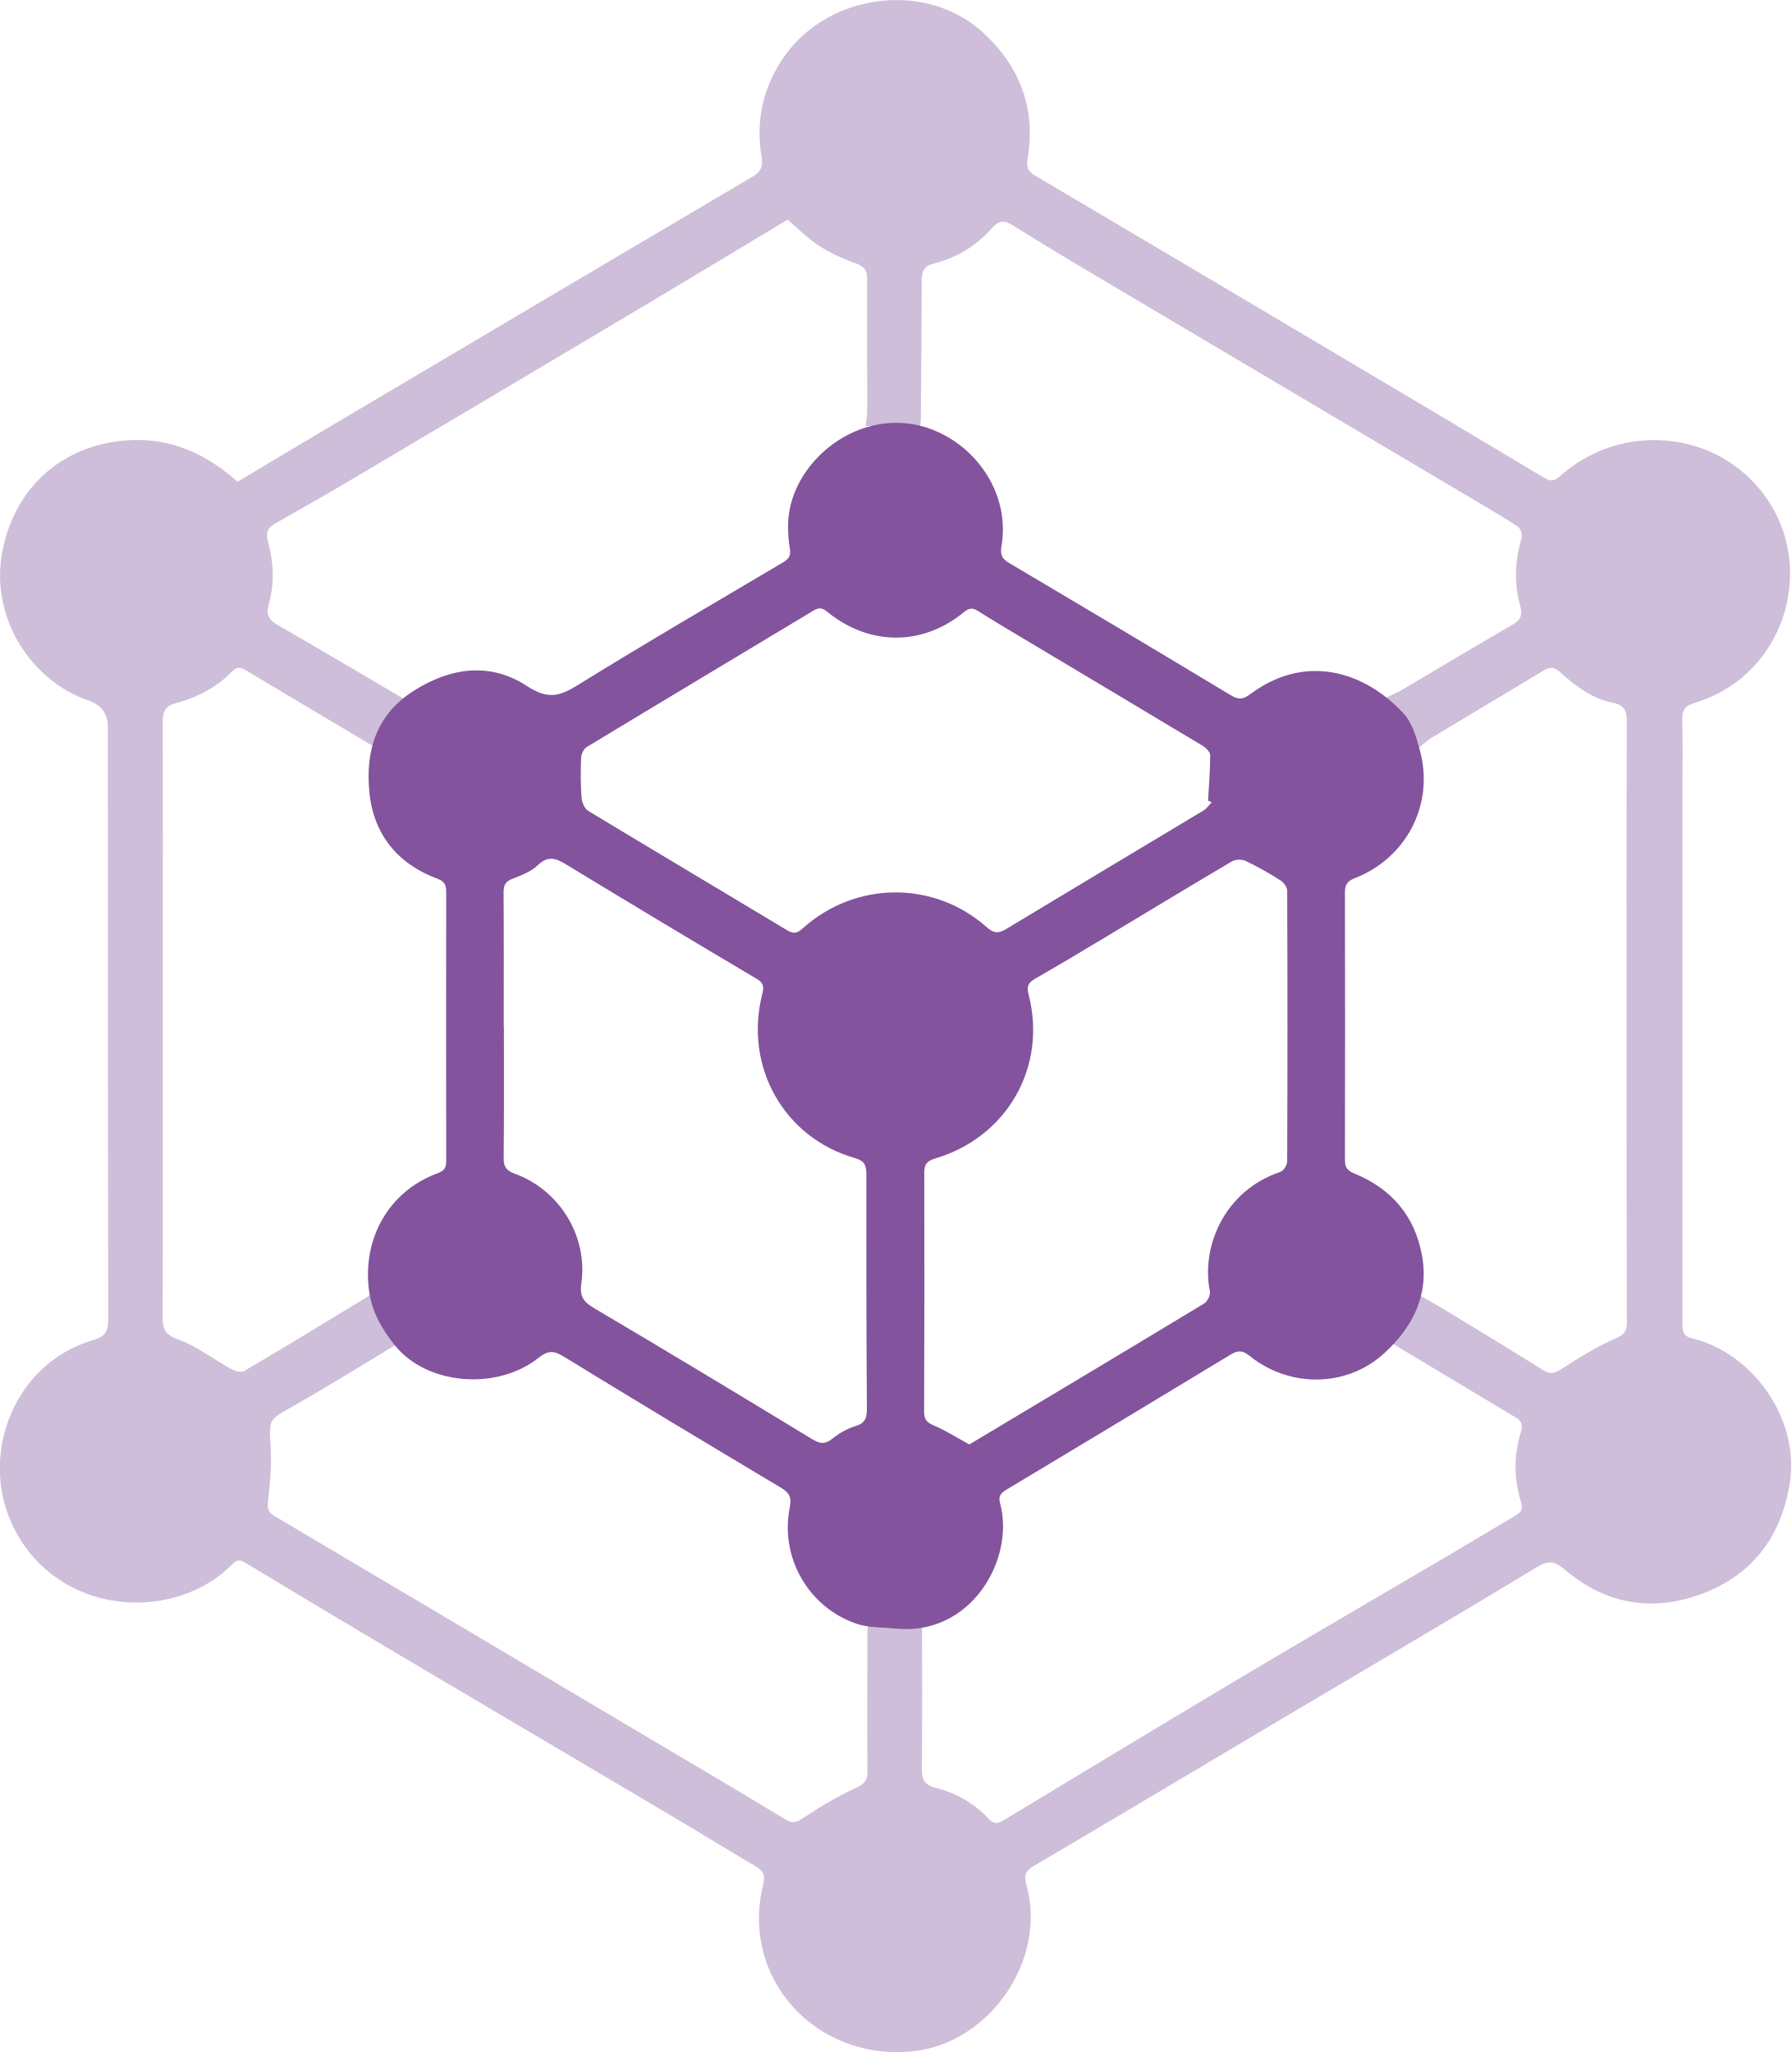
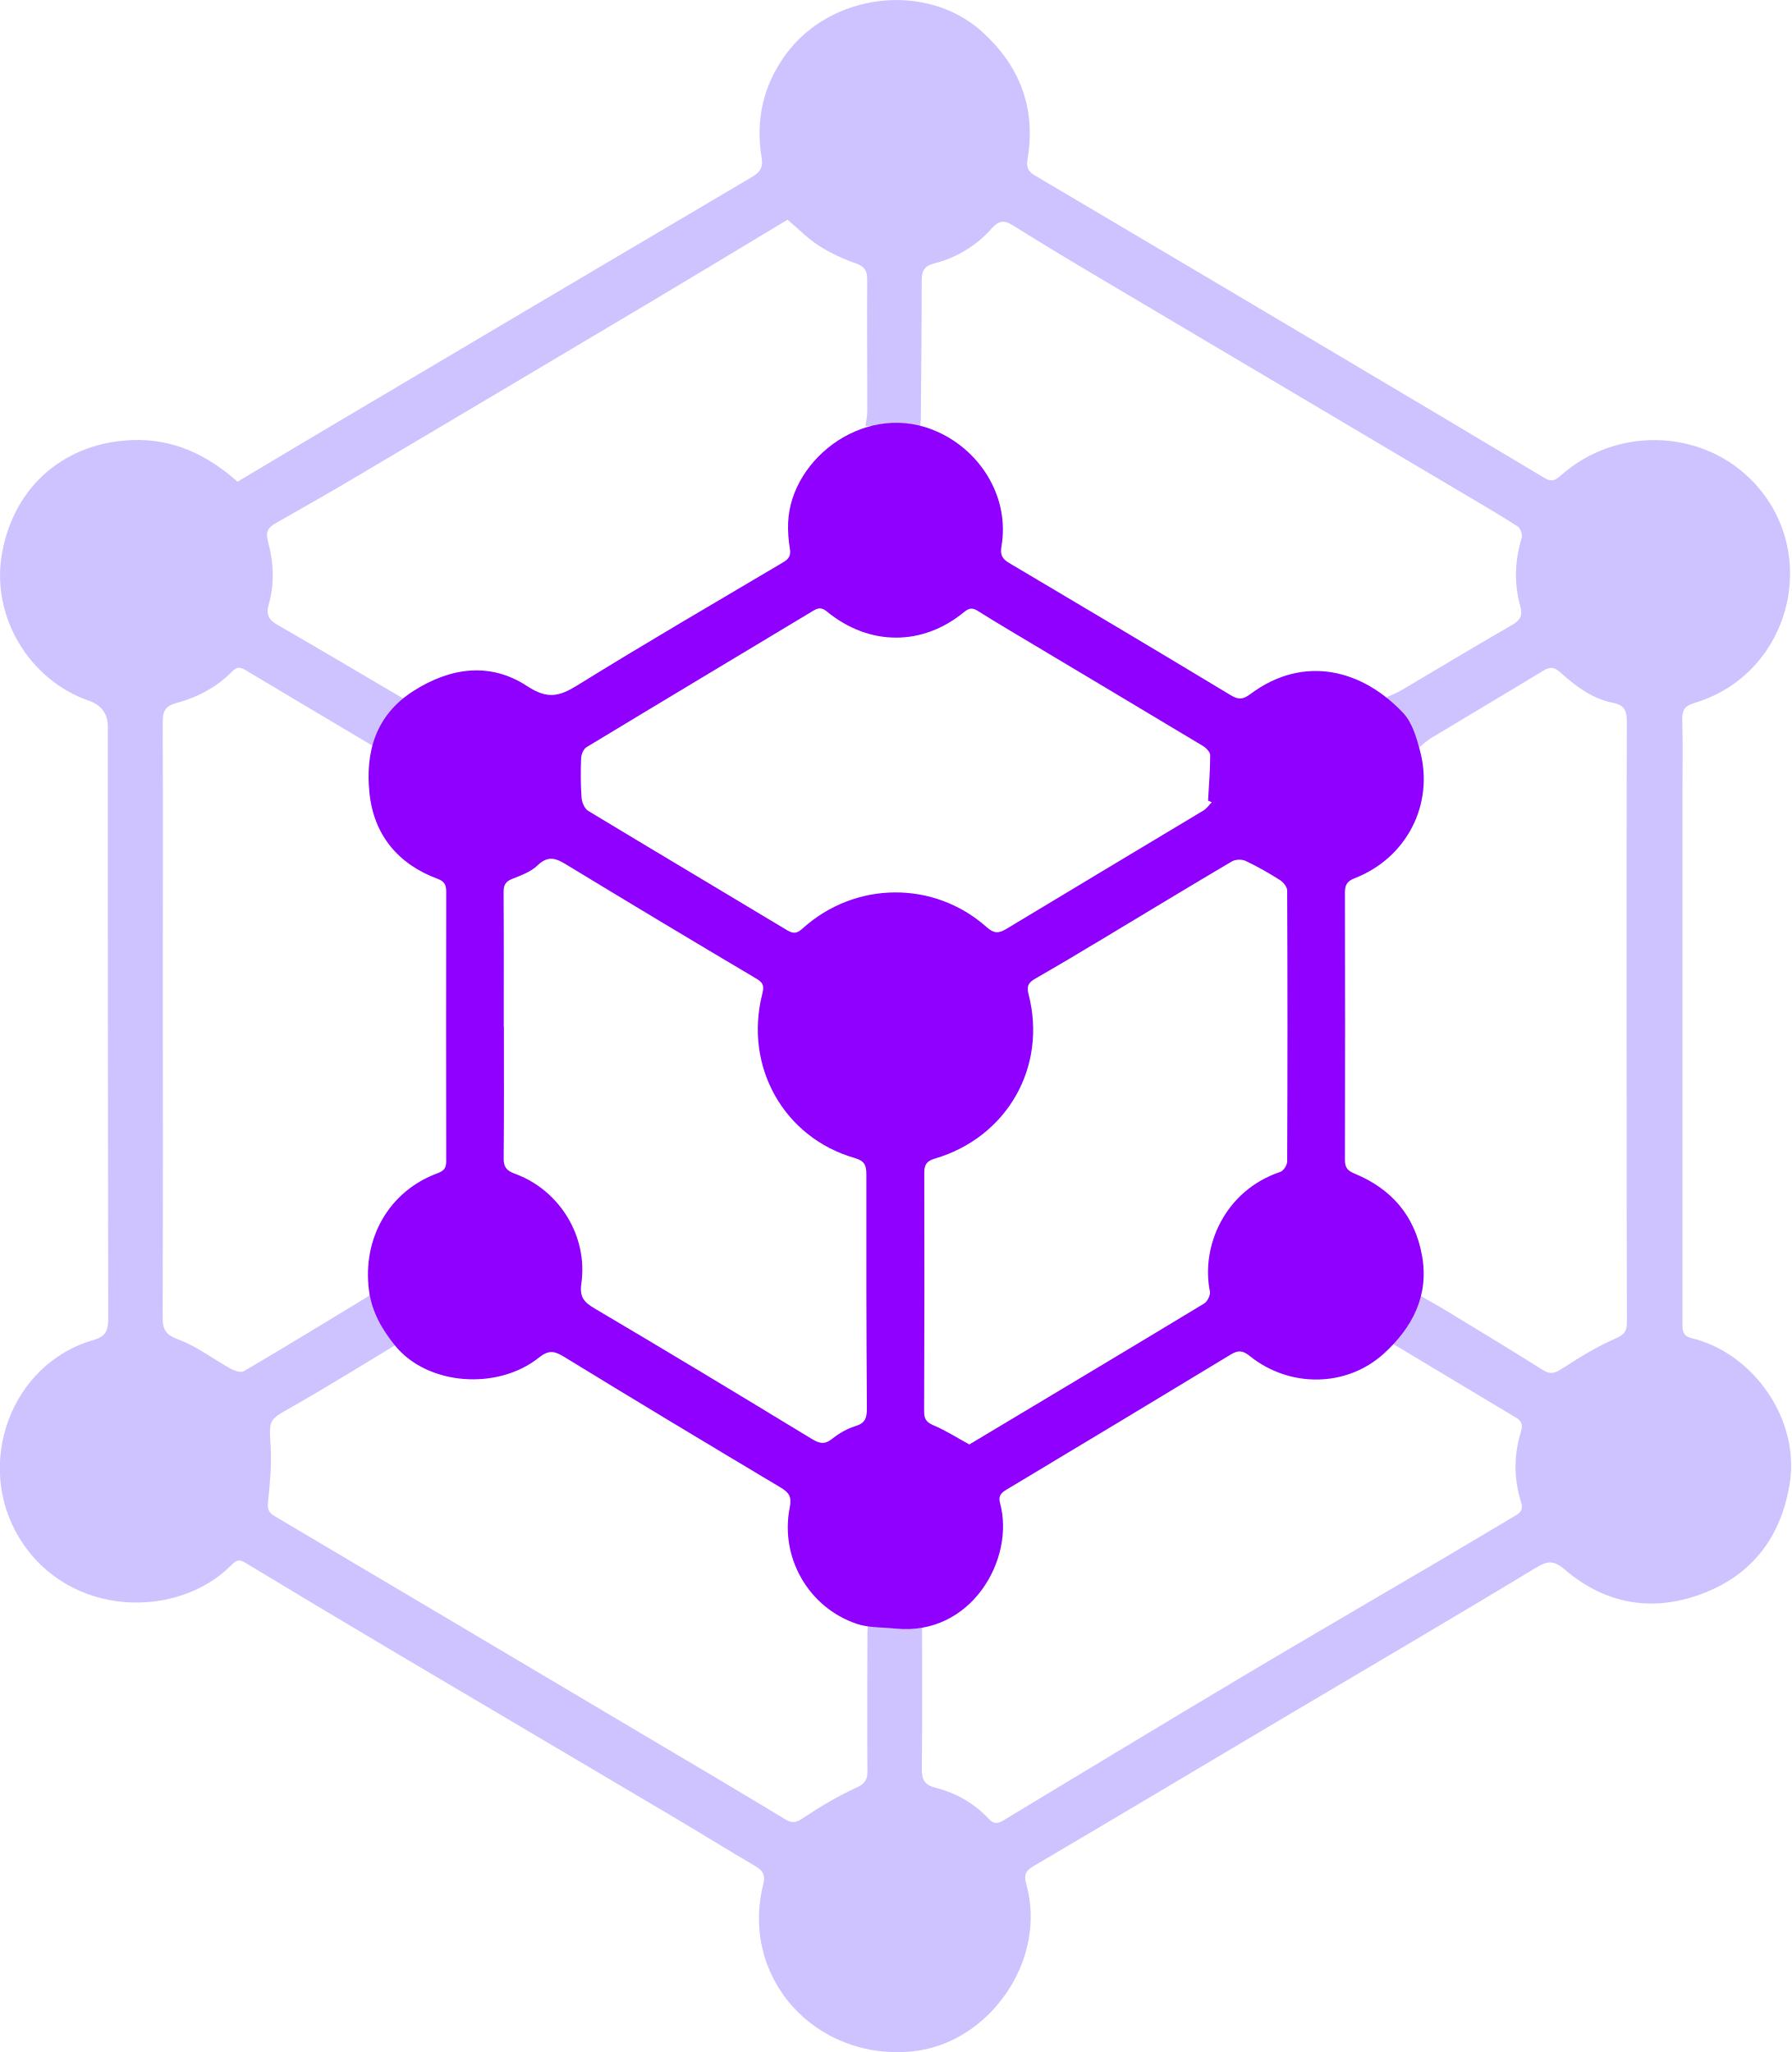
<svg xmlns="http://www.w3.org/2000/svg" id="Capa_1" viewBox="0 0 235.71 270.02">
  <defs>
-     <style>.cls-1{fill:#cebed9;}.cls-2{fill:#84539d;}</style>
+     <style>.cls-1{fill:#cec2ff;}.cls-2{fill:#8f00ff;}</style>
  </defs>
  <path class="cls-1" d="M31.27,63.4c-4.06-3.6-8.5-5.68-13.85-5.49-8.67,.31-15.57,5.84-17.17,14.99-1.43,8.18,3.55,16.56,11.43,19.3q2.51,.87,2.51,3.46c0,25.99,0,51.98,.05,77.96,0,1.6-.44,2.28-2.02,2.74-10.83,3.14-15.56,16.31-9.71,25.96,6.46,10.65,20.89,10.76,27.93,3.63,.51-.51,.93-.86,1.75-.36,6.85,4.14,13.71,8.24,20.59,12.32,11.8,6.99,23.63,13.96,35.43,20.95,3.74,2.21,7.43,4.5,11.17,6.7,1.01,.6,1.35,1.18,1.04,2.42-3.07,12.37,6.96,23.26,19.68,21.95,10.09-1.04,17.73-12.03,14.94-21.96-.29-1.03-.25-1.7,.83-2.34,11.18-6.59,22.33-13.24,33.49-19.87,10.94-6.49,21.91-12.91,32.79-19.5,1.62-.98,2.37-.88,3.82,.35,5.32,4.51,11.5,5.56,18.01,3.1,6.59-2.49,10.35-7.48,11.49-14.42,1.4-8.44-4.72-17.22-12.88-19.2-1.26-.31-1.22-1.06-1.22-1.99,0-23.34,0-46.67,0-70.01,0-3.13,.06-6.26-.03-9.39-.04-1.3,.4-1.84,1.64-2.21,12.86-3.87,16.83-20.27,7.19-29.59-6.71-6.49-17.62-6.68-24.75-.38-.7,.62-1.21,.98-2.18,.39-9.04-5.42-18.11-10.8-27.17-16.18-13.31-7.9-26.61-15.79-39.94-23.66-.97-.57-1.09-1.2-.92-2.21,1.11-6.68-1.06-12.24-6.02-16.71-7.35-6.6-19.86-5.11-25.81,3.02-2.96,4.06-3.99,8.62-3.17,13.55,.21,1.27-.15,1.9-1.22,2.54-18.48,10.9-36.94,21.84-55.41,32.78-4.1,2.43-8.19,4.88-12.36,7.37ZM103.62,28.91c1.45,1.23,2.69,2.5,4.14,3.43,1.5,.96,3.17,1.73,4.85,2.32,1.18,.41,1.5,.99,1.49,2.17-.04,5.73,.02,11.46,.01,17.18,0,.75-.17,1.5-.23,2.04h7.2c.04-.47,.08-.72,.08-.98,.05-6.05,.11-12.09,.11-18.14,0-1.22,.31-1.93,1.62-2.26,3-.76,5.58-2.33,7.63-4.65,.87-.98,1.59-1.09,2.71-.39,3.77,2.36,7.59,4.66,11.42,6.93,16.08,9.54,32.18,19.07,48.27,28.61,2.28,1.35,4.57,2.68,6.79,4.12,.35,.23,.63,1.06,.51,1.48-.9,2.97-1.03,5.95-.21,8.92,.35,1.26,.1,1.88-1.03,2.53-4.87,2.8-9.67,5.71-14.51,8.56-.73,.43-1.54,.74-2.04,.97,1.31,2.24,2.69,4.61,4.01,6.87,.56-.46,1.17-1.08,1.89-1.52,4.9-2.96,9.83-5.87,14.72-8.84,.86-.52,1.41-.53,2.2,.18,2.02,1.81,4.2,3.49,6.93,4.03,1.53,.3,1.87,1.01,1.87,2.48-.05,14.43-.03,28.85-.03,43.28,0,11.93,0,23.87,.04,35.8,0,1.19-.39,1.61-1.52,2.11-2.39,1.05-4.66,2.43-6.86,3.86-.95,.62-1.58,.97-2.66,.29-4.17-2.63-8.39-5.18-12.6-7.74-1.34-.81-2.72-1.57-4-2.3-1.29,2.24-2.47,4.27-3.63,6.29,5.5,3.3,11.08,6.66,16.67,10,.75,.45,.93,.96,.66,1.85-.94,3.06-.96,6.17,0,9.22,.29,.92,.07,1.36-.68,1.8-3.15,1.85-6.28,3.75-9.43,5.6-8.81,5.19-17.66,10.32-26.44,15.55-10.56,6.29-21.07,12.66-31.59,19.01-.77,.46-1.27,.43-1.91-.25-1.89-2.03-4.26-3.37-6.91-4.05-1.51-.38-1.88-1.06-1.87-2.51,.07-6.49,.03-12.99,.03-19.35h-7.1c-.03,.58-.09,1.14-.09,1.71-.01,5.99-.04,11.99,0,17.98,0,1.18-.39,1.65-1.5,2.16-2.38,1.09-4.65,2.44-6.84,3.89-.9,.6-1.43,.89-2.46,.26-5.93-3.6-11.91-7.12-17.88-10.66-16.45-9.76-32.9-19.53-49.36-29.27-.84-.5-.91-1.01-.82-1.93,.25-2.4,.49-4.84,.34-7.24-.22-3.57-.29-3.43,2.92-5.25,4.82-2.74,9.53-5.68,14.18-8.48-1.29-2.35-2.52-4.58-3.7-6.72-.14,.16-.36,.6-.72,.82-5.38,3.28-10.77,6.56-16.2,9.75-.39,.23-1.22-.04-1.72-.31-2.3-1.27-4.44-2.95-6.87-3.84-1.73-.63-2.11-1.35-2.1-3,.05-14.9,.02-29.81,.02-44.71,0-11.19,.03-22.38-.01-33.57,0-1.37,.32-2.09,1.76-2.48,2.79-.75,5.35-2.08,7.39-4.18,.73-.74,1.24-.46,1.91-.06,5.62,3.36,11.25,6.7,16.74,9.97,1.21-2.02,2.46-4.12,3.8-6.36-5.45-3.2-10.95-6.47-16.49-9.66-1.15-.66-1.55-1.36-1.17-2.67,.8-2.77,.65-5.59-.1-8.33-.34-1.26,.04-1.83,1.05-2.4,3.6-2.03,7.19-4.09,10.74-6.19,12.86-7.62,25.7-15.25,38.54-22.89,6.01-3.58,11.99-7.2,18.04-10.84Z" />
  <path class="cls-2" d="M117.85,214.3c9.94,1.01,15.74-9.15,13.73-16.51-.25-.91,.1-1.32,.83-1.76,9.87-5.92,19.73-11.85,29.56-17.81,.98-.59,1.57-.5,2.46,.21,5.22,4.2,12.74,4.18,17.69-.35,3.68-3.37,5.94-7.58,4.98-12.87-.95-5.23-4.02-8.78-8.88-10.78-.96-.39-1.27-.83-1.26-1.83,.03-11.73,.02-23.45,0-35.18,0-1.01,.32-1.48,1.27-1.85,6.84-2.66,10.49-9.71,8.61-16.76-.46-1.73-1.01-3.67-2.16-4.92-5.19-5.61-12.96-7.93-20.16-2.56-.99,.74-1.58,.76-2.59,.15-9.67-5.83-19.37-11.61-29.09-17.36-.95-.56-1.28-1.06-1.07-2.25,1.07-6.23-2.55-12.35-8.3-15-9.29-4.29-19.4,3.31-19.77,11.87-.05,1.16,.04,2.34,.23,3.48,.15,.89-.14,1.33-.88,1.77-9.03,5.35-18.11,10.63-27.03,16.16-2.42,1.5-3.96,1.91-6.67,.13-4.84-3.17-10.05-2.48-14.96,.65-4.99,3.19-6.33,8.05-5.78,13.4,.56,5.48,3.71,9.37,8.99,11.32,.84,.31,1.11,.78,1.11,1.65-.02,11.83-.02,23.66,0,35.49,0,.88-.26,1.27-1.12,1.59-6.44,2.36-9.93,8.61-9.04,15.43,.38,2.87,1.76,5.18,3.41,7.23,4.24,5.26,13.48,5.97,18.95,1.6,1.23-.98,1.98-.91,3.26-.13,9.49,5.82,19.03,11.55,28.59,17.26,1.11,.67,1.42,1.25,1.15,2.61-1.31,6.55,2.46,13.14,8.79,15.29,1.61,.55,3.43,.44,5.16,.64Zm41.11-108.94l.48,.21c-.37,.37-.68,.84-1.12,1.1-8.63,5.19-17.28,10.35-25.9,15.56-1.02,.62-1.65,.62-2.59-.22-6.94-6.17-17.29-6.09-24.22,.16-.71,.64-1.18,.76-2.04,.24-8.72-5.25-17.47-10.44-26.18-15.71-.48-.29-.82-1.12-.87-1.73-.13-1.73-.13-3.48-.06-5.21,.02-.5,.32-1.2,.71-1.44,9.93-6.01,19.89-11.97,29.84-17.96,.69-.42,1.14-.42,1.8,.12,5.57,4.55,12.57,4.57,18.06,.04,.68-.56,1.14-.54,1.8-.12,1.39,.88,2.8,1.72,4.21,2.57,8.46,5.06,16.93,10.1,25.38,15.18,.43,.26,.97,.81,.97,1.22,0,2-.17,3.99-.28,5.99Zm-31.43,84.71c-1.65-.9-3.13-1.86-4.72-2.52-.98-.41-1.23-.91-1.22-1.87,.04-10.45,.05-20.9,.02-31.34,0-1.08,.31-1.56,1.39-1.88,9.51-2.8,14.81-12.07,12.33-21.63-.3-1.15,.06-1.58,.95-2.09,3.08-1.77,6.13-3.59,9.17-5.42,5.55-3.33,11.07-6.69,16.64-9.97,.46-.27,1.3-.3,1.79-.07,1.57,.74,3.08,1.61,4.55,2.54,.44,.28,.93,.9,.93,1.37,.05,11.88,.05,23.76,0,35.64,0,.48-.48,1.24-.91,1.38-7.33,2.46-10.45,9.82-9.26,15.72,.1,.48-.32,1.33-.76,1.6-10.29,6.23-20.62,12.39-30.9,18.55Zm-61.23-55h-.02c0-5.89,.02-11.78-.02-17.67,0-.94,.25-1.41,1.16-1.76,1.18-.46,2.46-.94,3.34-1.79,1.35-1.3,2.39-.92,3.74-.09,8.34,5.07,16.7,10.09,25.09,15.06,1.01,.6,.9,1.19,.68,2.08-2.36,9.49,2.89,18.81,12.18,21.48,1.22,.35,1.54,.88,1.54,2.08-.02,10.29,0,20.59,.07,30.88,0,1.21-.2,1.93-1.5,2.32-1.09,.33-2.15,.94-3.05,1.66-.97,.78-1.65,.66-2.66,.05-9.51-5.78-19.04-11.54-28.63-17.2-1.41-.83-1.98-1.52-1.73-3.27,.89-6.22-2.87-12.32-8.77-14.46-1.06-.39-1.47-.87-1.45-2.03,.06-5.78,.03-11.57,.03-17.35Z" />
</svg>
